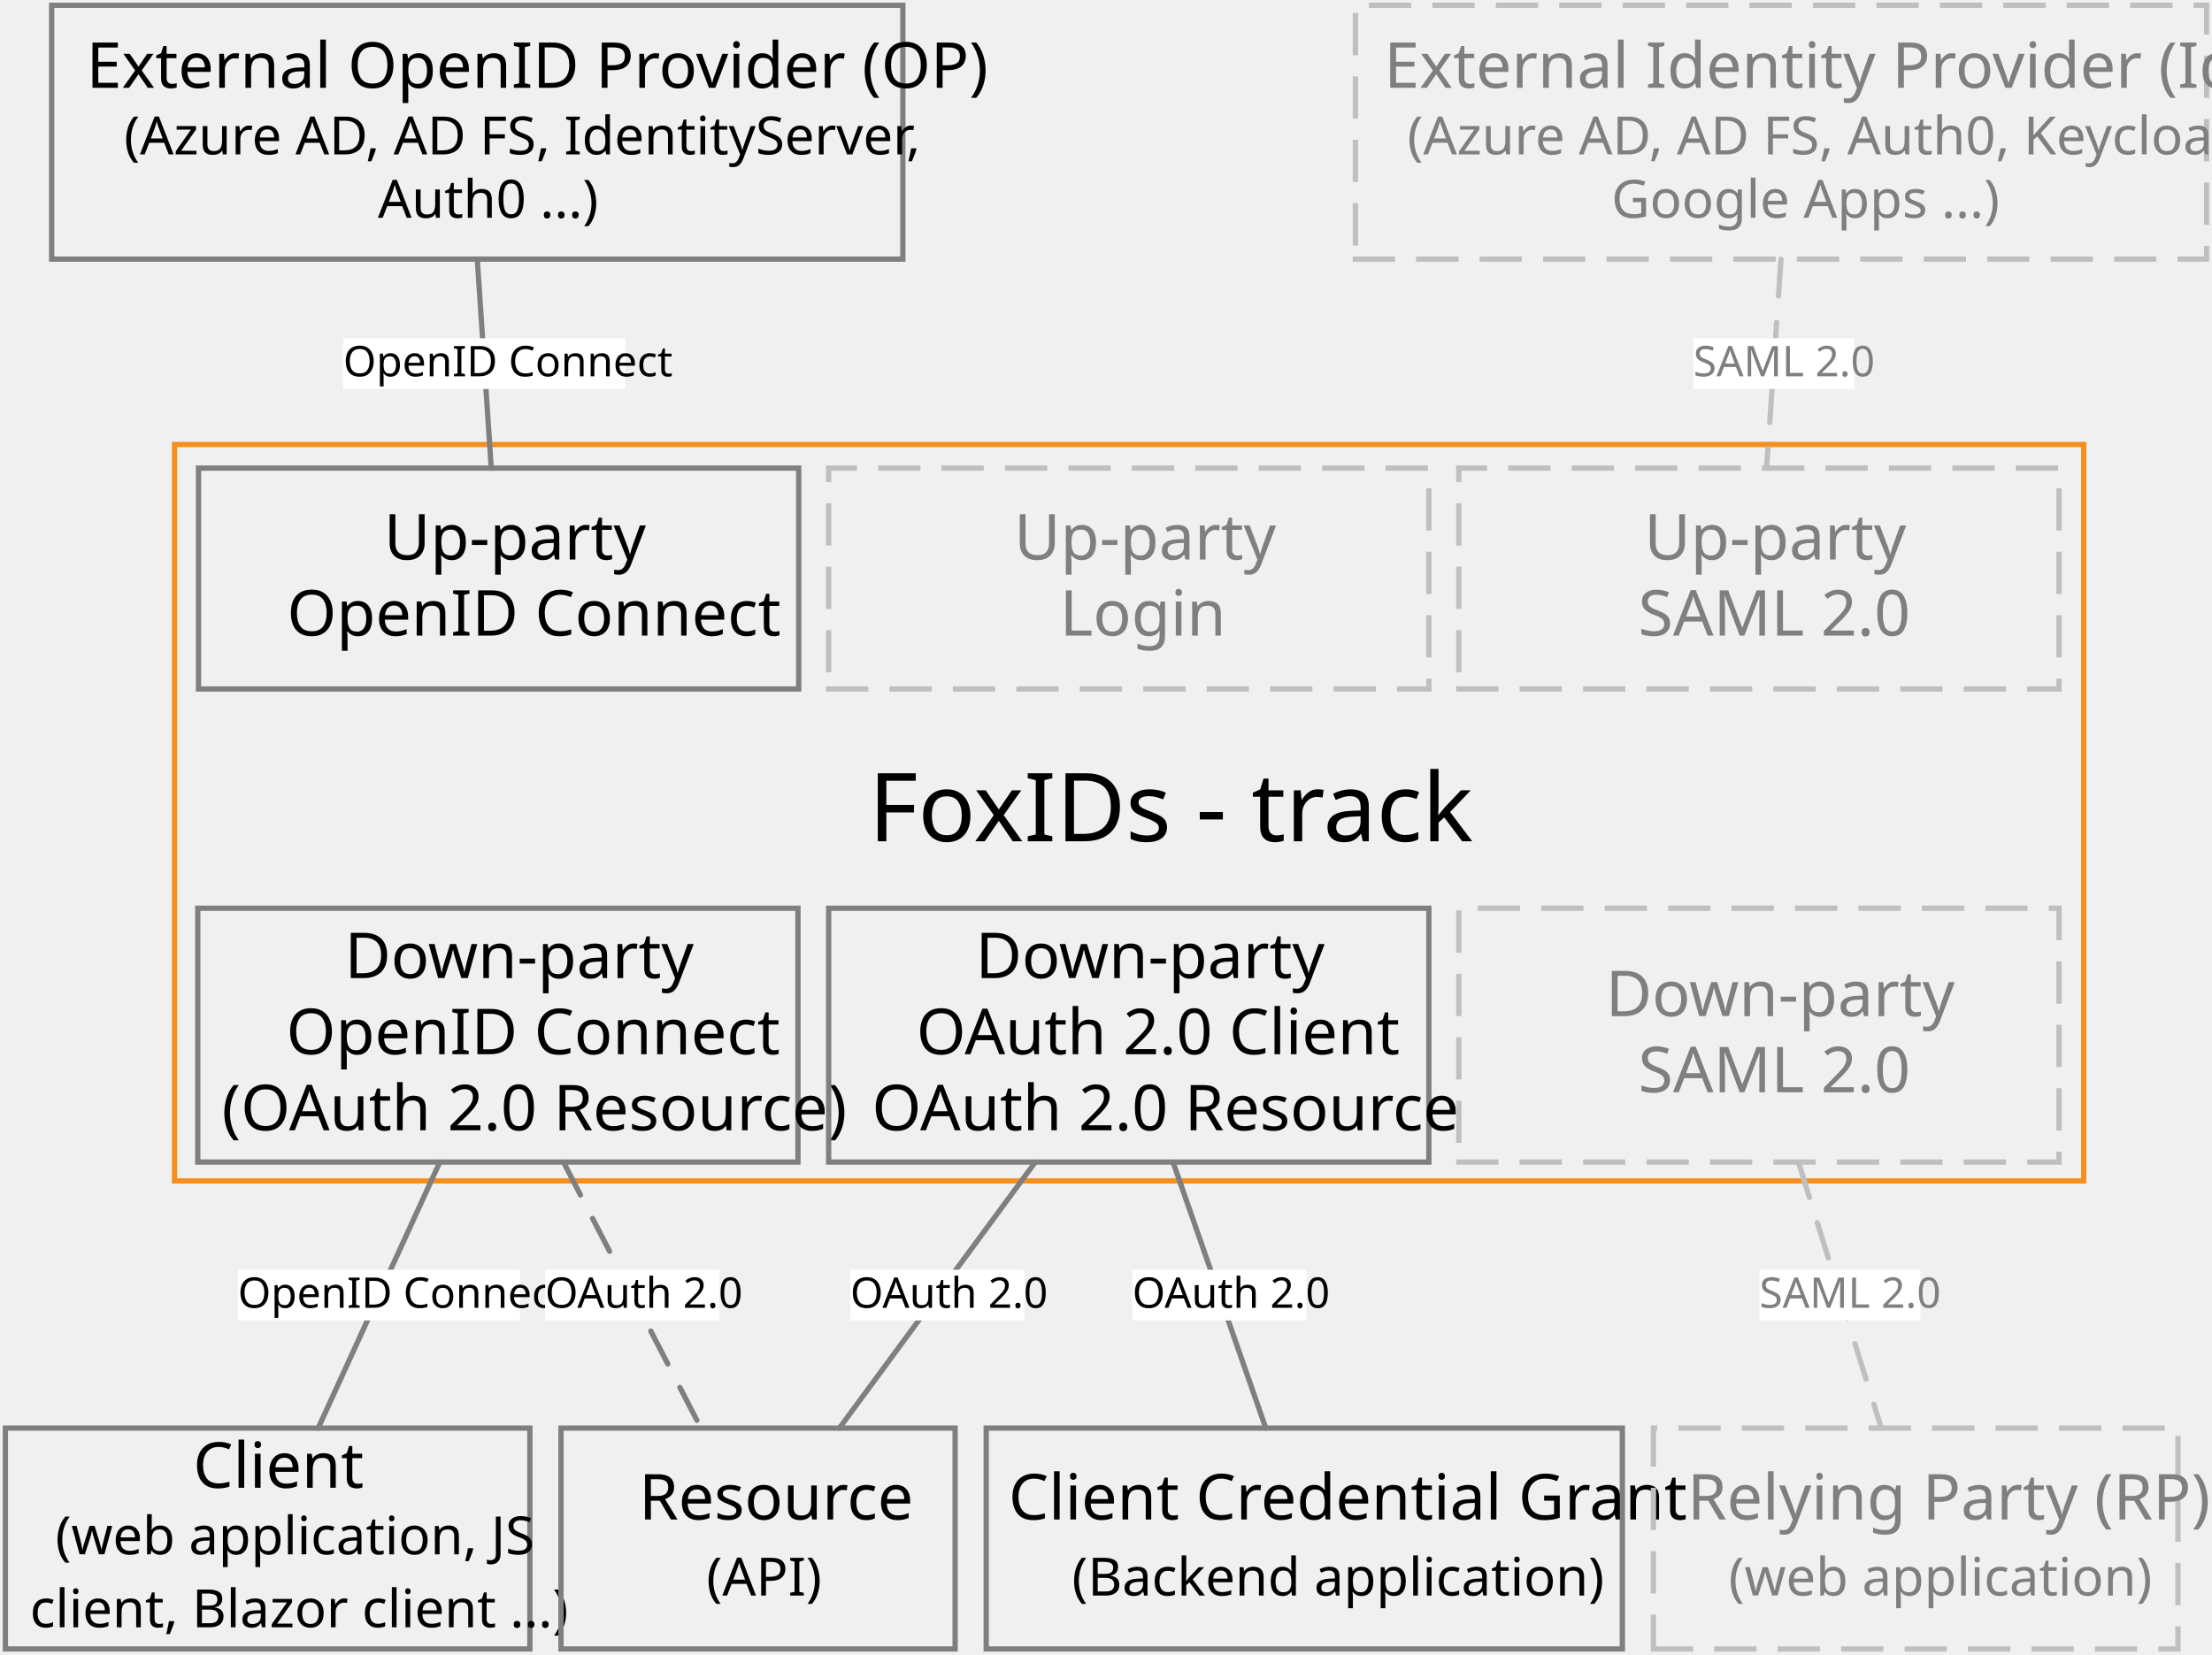
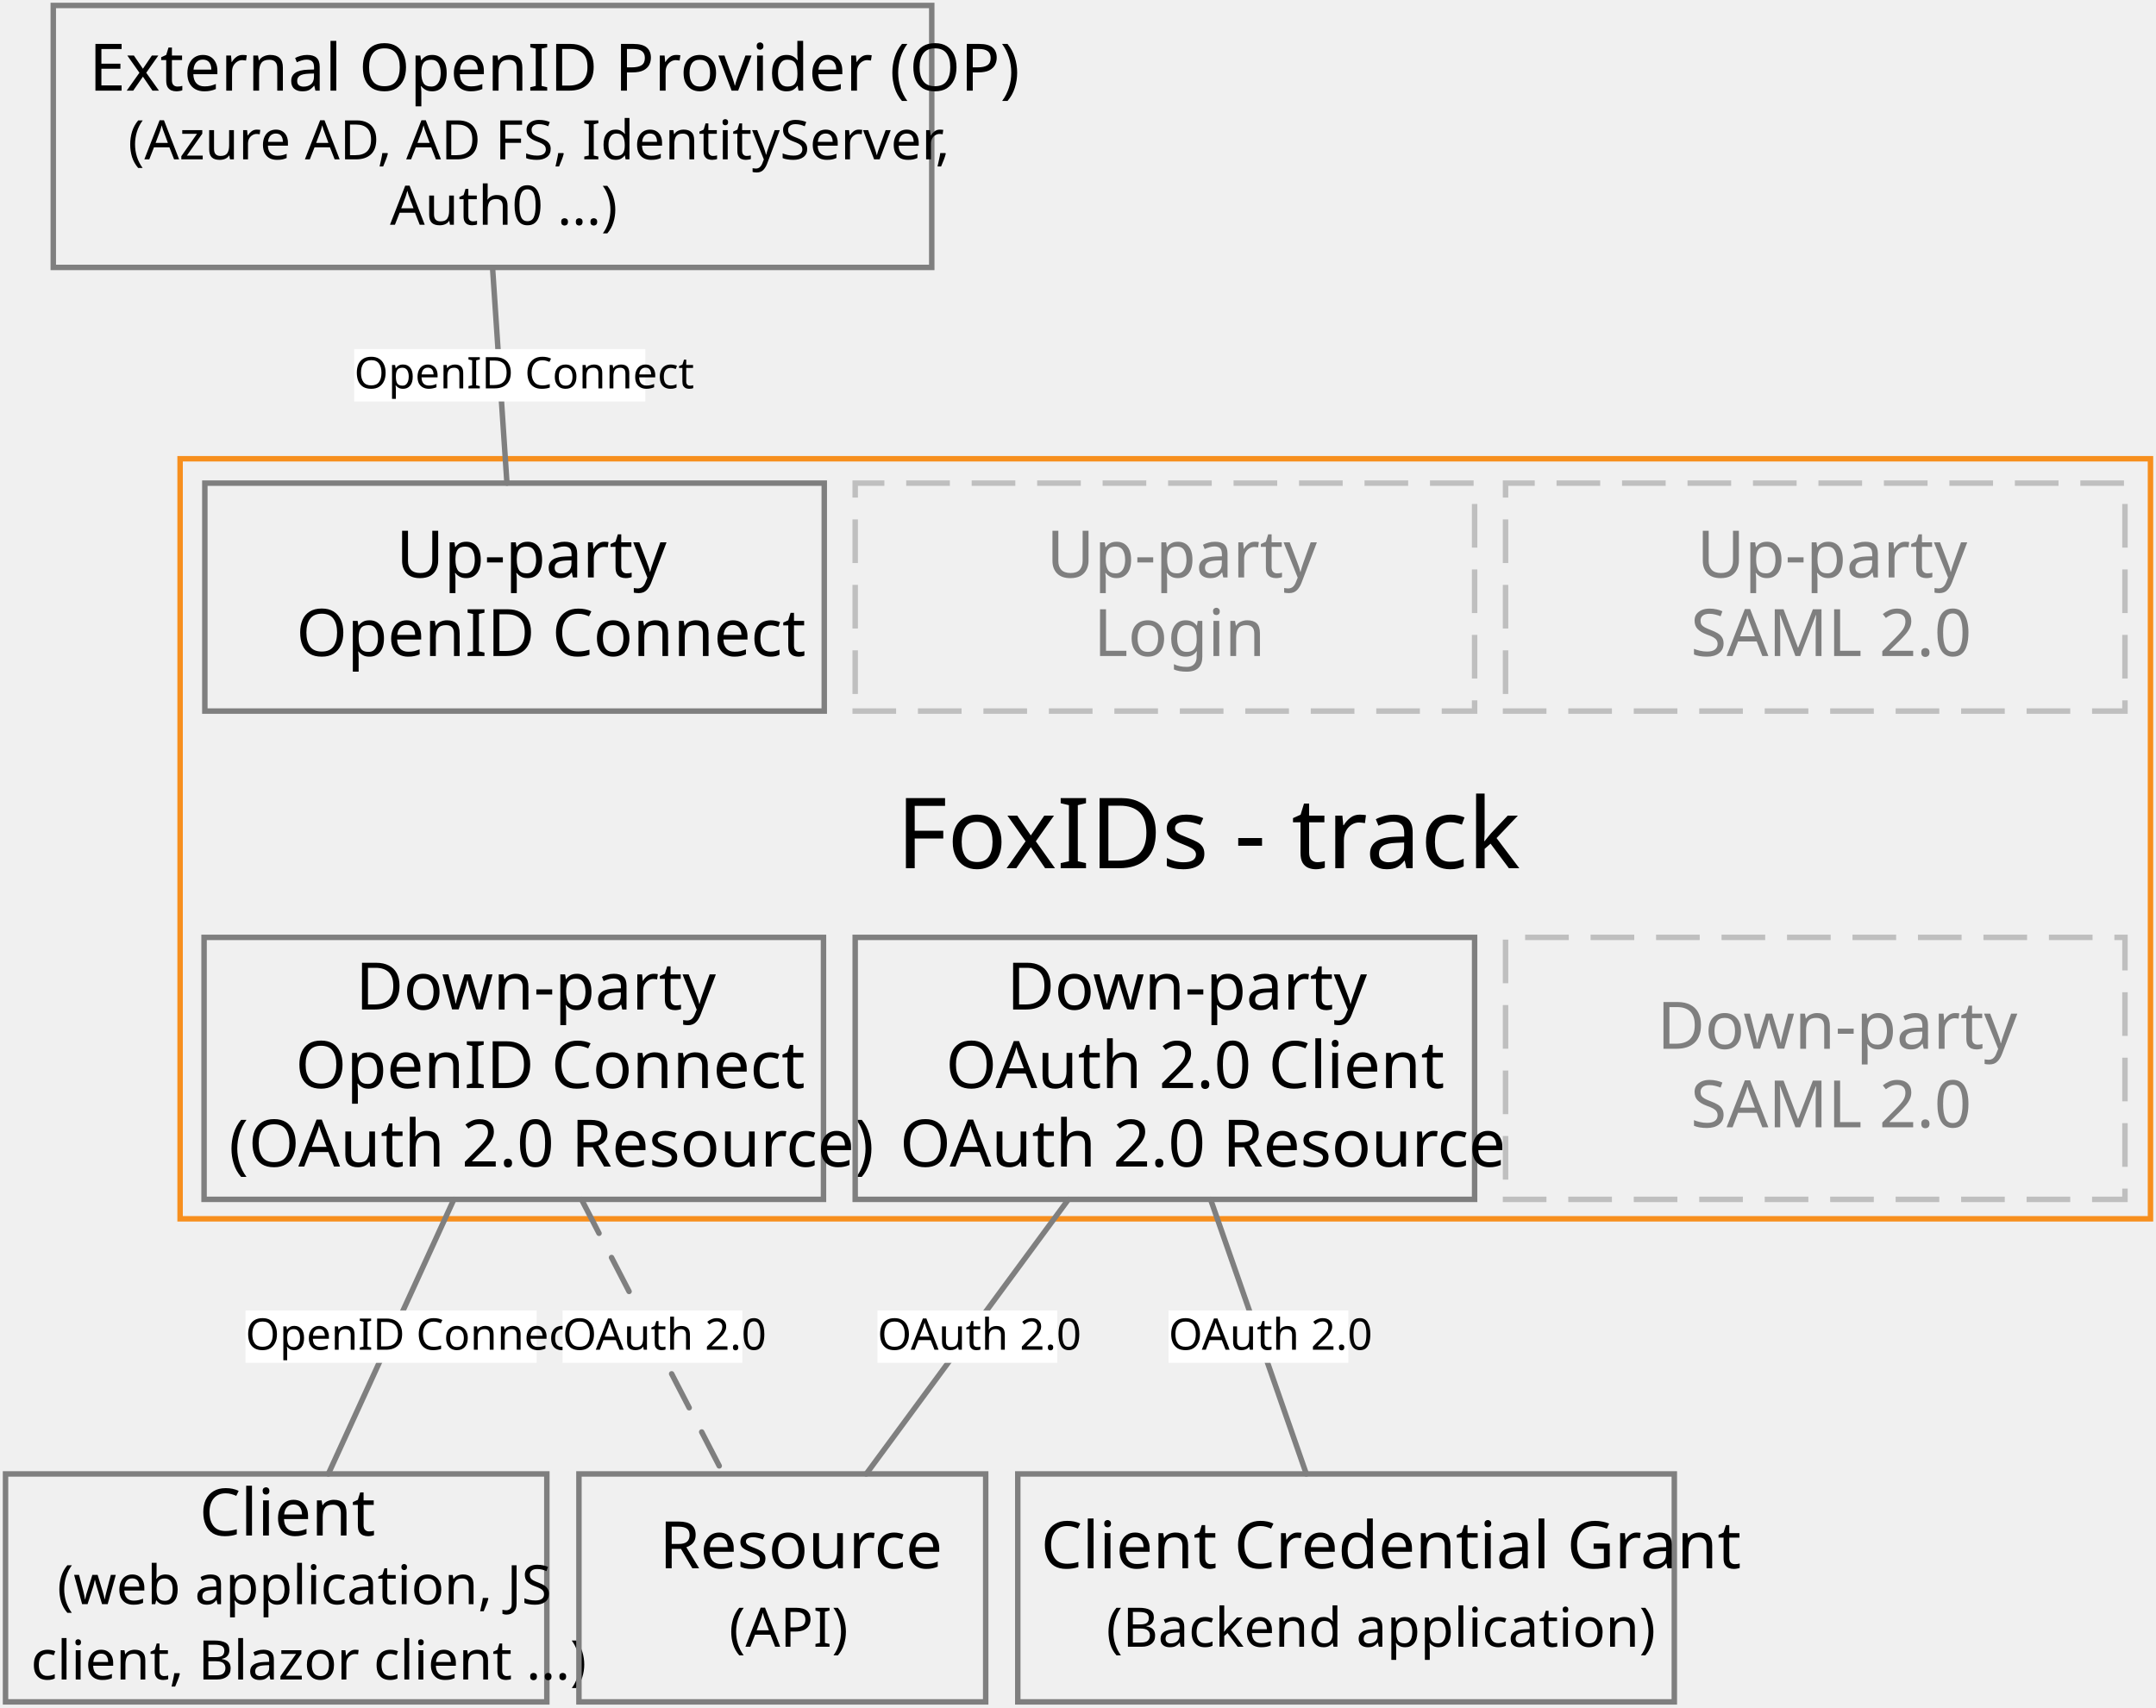
- <svg xmlns="http://www.w3.org/2000/svg" width="5.811in" height="4.347in" viewBox="0 0 418.374 312.999" xml:space="preserve" color-interpolation-filters="sRGB" class="st15">
+ <svg xmlns="http://www.w3.org/2000/svg" width="5.488in" height="4.347in" viewBox="0 0 395.13 312.999" xml:space="preserve" color-interpolation-filters="sRGB" class="st13">
  <style type="text/css">
	
		.st1 {fill:none;stroke:#f78f1e;stroke-width:1}
		.st2 {fill:#000000;font-family:Calibri;font-size:1.5em}
		.st3 {fill:none;stroke:#7f7f7f;stroke-width:1}
		.st4 {fill:#000000;font-family:Calibri;font-size:1em}
		.st5 {font-size:1em}
		.st6 {font-size:0.833em}
		.st7 {stroke:#7f7f7f;stroke-linecap:round;stroke-linejoin:round;stroke-width:1}
		.st8 {fill:#ffffff;stroke:none;stroke-linecap:butt;stroke-width:7.2}
		.st9 {fill:#000000;font-family:Calibri;font-size:0.667em}
		.st10 {fill:none;stroke:#bfbfbf;stroke-dasharray:7,5;stroke-width:1}
		.st11 {fill:#7f7f7f;font-family:Calibri;font-size:1em}
		.st12 {stroke:#7f7f7f;stroke-dasharray:7,5;stroke-linecap:round;stroke-linejoin:round;stroke-width:1}
- 		.st13 {stroke:#bfbfbf;stroke-dasharray:7,5;stroke-linecap:round;stroke-linejoin:round;stroke-width:1}
- 		.st14 {fill:#7f7f7f;font-family:Calibri;font-size:0.667em}
- 		.st15 {fill:none;fill-rule:evenodd;font-size:12px;overflow:visible;stroke-linecap:square;stroke-miterlimit:3}
+ 		.st13 {fill:none;fill-rule:evenodd;font-size:12px;overflow:visible;stroke-linecap:square;stroke-miterlimit:3}
	
	</style>
  <g>
    <g id="shape17-1" transform="translate(32.9961,-89.5608)">
      <rect x="0" y="173.663" width="361.134" height="139.336" class="st1" />
      <text x="131.28" y="248.73" class="st2">FoxIDs - track</text>
    </g>
    <g id="shape18-4" transform="translate(37.5314,-182.639)">
      <rect x="0" y="271.21" width="113.528" height="41.789" class="st3" />
      <text x="35.08" y="288.5" class="st4">Up-party  <tspan x="16.74" dy="1.2em" class="st5">OpenID Connect</tspan>
      </text>
    </g>
    <g id="shape20-8" transform="translate(37.3898,-93.126)">
      <rect x="0" y="264.973" width="113.528" height="48.025" class="st3" />
      <text x="27.79" y="278.19" class="st4">Down-party  <tspan x="16.74" dy="1.2em" class="st5">OpenID Connect </tspan>
        <tspan x="4.54" dy="1.2em" class="st5">(OAuth 2.0 Resource)</tspan>
      </text>
    </g>
    <g id="shape21-13" transform="translate(156.728,-93.126)">
      <rect x="0" y="264.973" width="113.528" height="48.025" class="st3" />
      <text x="27.79" y="278.19" class="st4">Down-party  <tspan x="16.59" dy="1.2em" class="st5">OAuth 2.0 Client </tspan>
        <tspan x="8.17" dy="1.2em" class="st5">OAuth 2.0 Resource</tspan>
      </text>
    </g>
    <g id="shape22-18" transform="translate(9.752,-263.973)">
      <rect x="0" y="264.973" width="161.008" height="48.025" class="st3" />
      <text x="6.57" y="280.59" class="st4">External OpenID Provider (OP) <tspan x="13.69" dy="1.26em" class="st6">(Azure AD, AD FS, IdentityServer, </tspan>
        <tspan x="61.71" dy="1.2em" class="st6">Auth0 ...)</tspan>
      </text>
    </g>
    <g id="shape24-23" transform="translate(84.4908,-263.973)">
      <path d="M5.77 313 L8.41 352.54" class="st7" />
      <rect x="-19.595" y="327.972" width="53.363" height="9.6" class="st8" />
      <text x="-19.59" y="335.17" class="st9">OpenID Connect</text>
    </g>
    <g id="shape29-28" transform="translate(1,-1)">
      <rect x="0" y="271.21" width="99.213" height="41.789" class="st3" />
      <text x="35.51" y="282.5" class="st4">Client  <tspan x="9.46" dy="1.26em" class="st6">(web application, JS </tspan>
        <tspan x="4.65" dy="1.38em" class="st6">client, Blazor client ...)</tspan>
      </text>
    </g>
    <g id="shape32-33" transform="translate(83.1745,-93.126)">
      <path d="M0 313 L-23.01 363.34" class="st7" />
      <rect x="-38.189" y="333.367" width="53.363" height="9.6" class="st8" />
      <text x="-38.19" y="340.57" class="st9">OpenID Connect</text>
    </g>
    <g id="shape33-38" transform="translate(195.813,-93.126)">
      <path d="M0 313 L-37.06 363.34" class="st7" />
      <rect x="-35.004" y="333.367" width="32.949" height="9.6" class="st8" />
      <text x="-35" y="340.57" class="st9">OAuth 2.0</text>
    </g>
    <g id="shape35-43" transform="translate(106.095,-1)">
      <rect x="0" y="271.21" width="74.551" height="41.789" class="st3" />
      <text x="14.75" y="288.5" class="st4">Resource  <tspan x="27.51" dy="1.44em" class="st6">(API)</tspan>
      </text>
    </g>
    <g id="shape37-47" transform="translate(186.528,-1)">
      <rect x="0" y="271.21" width="120.331" height="41.789" class="st3" />
      <text x="4.23" y="288.5" class="st4">Client Credential Grant <tspan x="16.22" dy="1.44em" class="st6">(Backend application)</tspan>
      </text>
    </g>
    <g id="shape38-51" transform="translate(221.863,-93.126)">
      <path d="M0 313 L17.55 363.34" class="st7" />
      <rect x="-7.701" y="333.367" width="32.949" height="9.6" class="st8" />
      <text x="-7.7" y="340.57" class="st9">OAuth 2.0</text>
    </g>
    <g id="shape39-56" transform="translate(156.728,-182.639)">
      <path d="M0 313 L113.53 313 L113.53 271.21 L0 271.21 L0 313 Z" class="st10" />
      <text x="35.08" y="288.5" class="st11">Up-party  <tspan x="43.72" dy="1.2em" class="st5">Login</tspan>
      </text>
    </g>
    <g id="shape41-60" transform="translate(275.925,-182.639)">
      <path d="M0 313 L113.53 313 L113.53 271.21 L0 271.21 L0 313 Z" class="st10" />
      <text x="35.08" y="288.5" class="st11">Up-party  <tspan x="33.93" dy="1.2em" class="st5">SAML 2.0</tspan>
      </text>
    </g>
    <g id="shape45-64" transform="translate(106.562,-93.126)">
      <path d="M0 313 L26.01 363.34" class="st12" />
      <rect x="-3.469" y="333.367" width="32.949" height="9.6" class="st8" />
      <text x="-3.47" y="340.57" class="st9">OAuth 2.0</text>
    </g>
    <g id="shape47-69" transform="translate(275.925,-93.126)">
      <path d="M0 313 L113.53 313 L113.53 264.97 L0 264.97 L0 313 Z" class="st10" />
      <text x="27.79" y="285.39" class="st11">Down-party  <tspan x="33.93" dy="1.2em" class="st5">SAML 2.0</tspan>
      </text>
    </g>
-     <g id="shape48-73" transform="translate(312.74,-1)">
-       <path d="M0 313 L99.21 313 L99.21 271.21 L0 271.21 L0 313 Z" class="st10" />
-       <text x="6.42" y="288.5" class="st11">Relying Party (RP) <tspan x="14.22" dy="1.44em" class="st6">(web application)</tspan>
-       </text>
-     </g>
-     <g id="shape50-77" transform="translate(340.166,-93.126)">
-       <path d="M0 313 L15.67 363.34" class="st13" />
-       <rect x="-7.386" y="333.367" width="30.445" height="9.6" class="st8" />
-       <text x="-7.39" y="340.57" class="st14">SAML 2.0</text>
-     </g>
-     <g id="shape51-82" transform="translate(256.366,-263.973)">
-       <path d="M0 313 L161.01 313 L161.01 264.97 L0 264.97 L0 313 Z" class="st10" />
-       <text x="5.43" y="280.59" class="st11">External Identity Provider (IdP) <tspan x="9.82" dy="1.26em" class="st6">(Azure AD, AD FS, Auth0, Keycloak, </tspan>
-         <tspan x="48.42" dy="1.2em" class="st6">Google Apps ...)</tspan>
-       </text>
-     </g>
-     <g id="shape52-87" transform="translate(342.589,-263.973)">
-       <path d="M-5.72 313 L-8.45 352.54" class="st13" />
-       <rect x="-22.309" y="327.972" width="30.445" height="9.6" class="st8" />
-       <text x="-22.31" y="335.17" class="st14">SAML 2.0</text>
-     </g>
  </g>
</svg>
